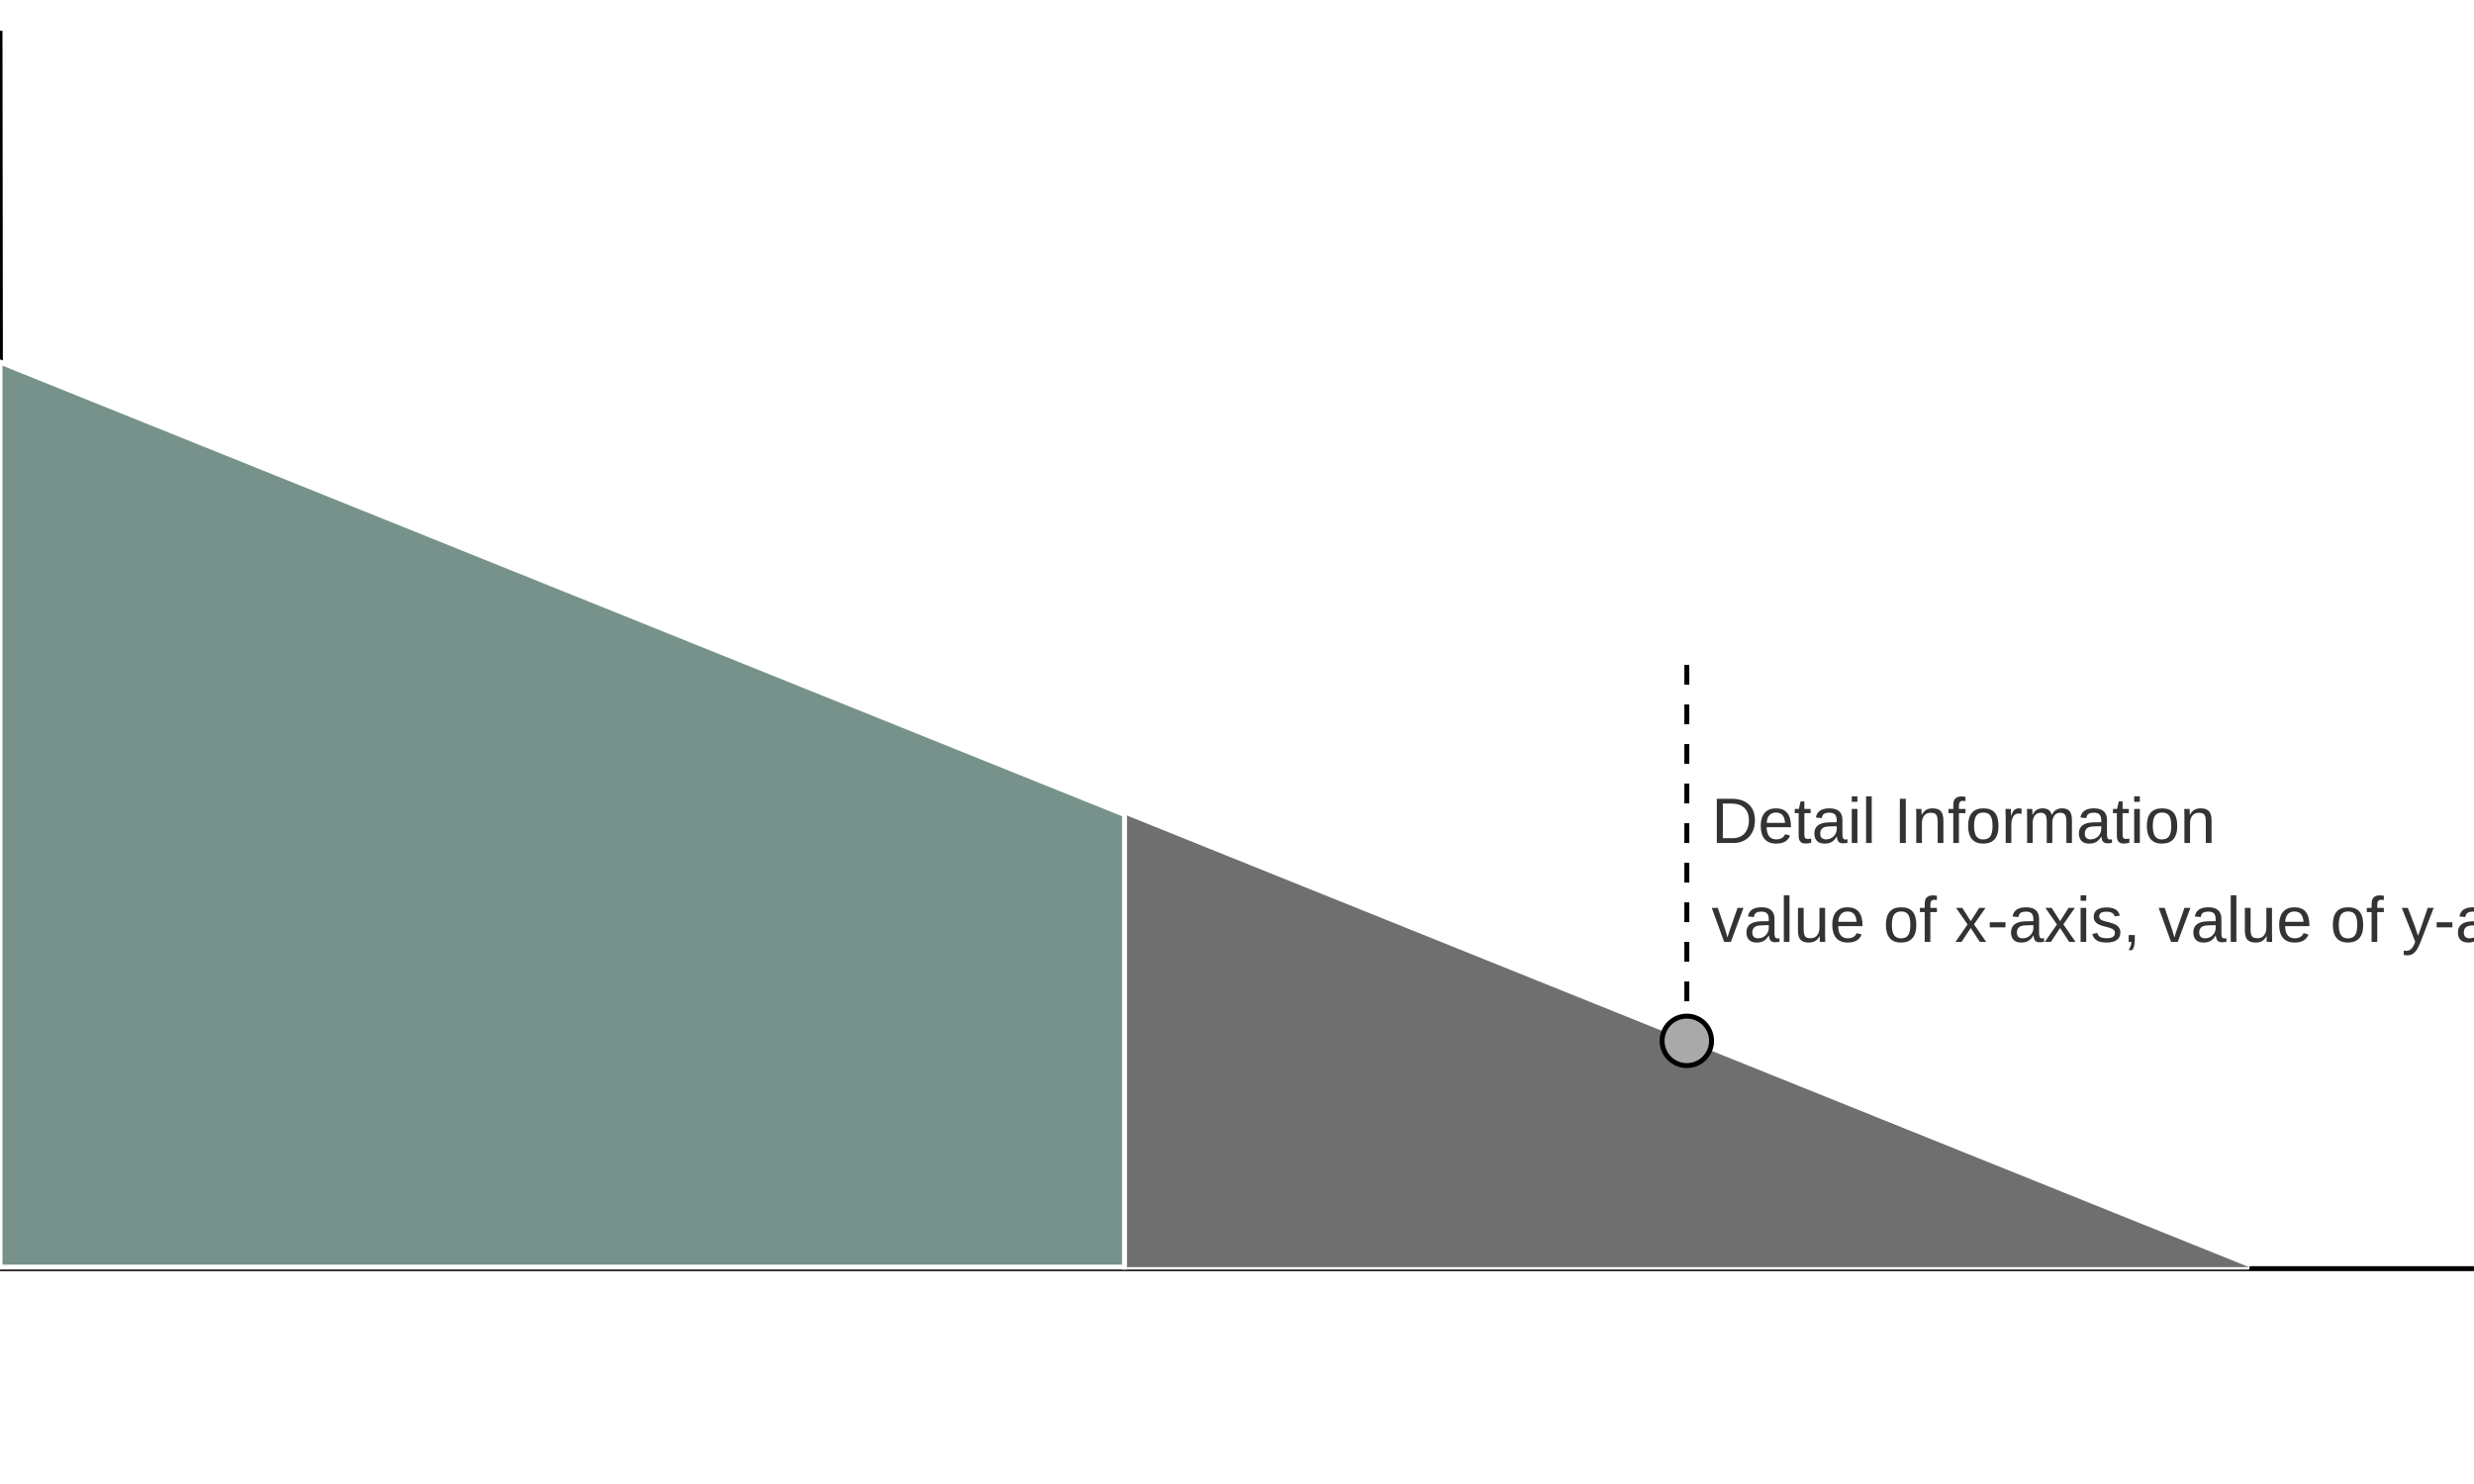
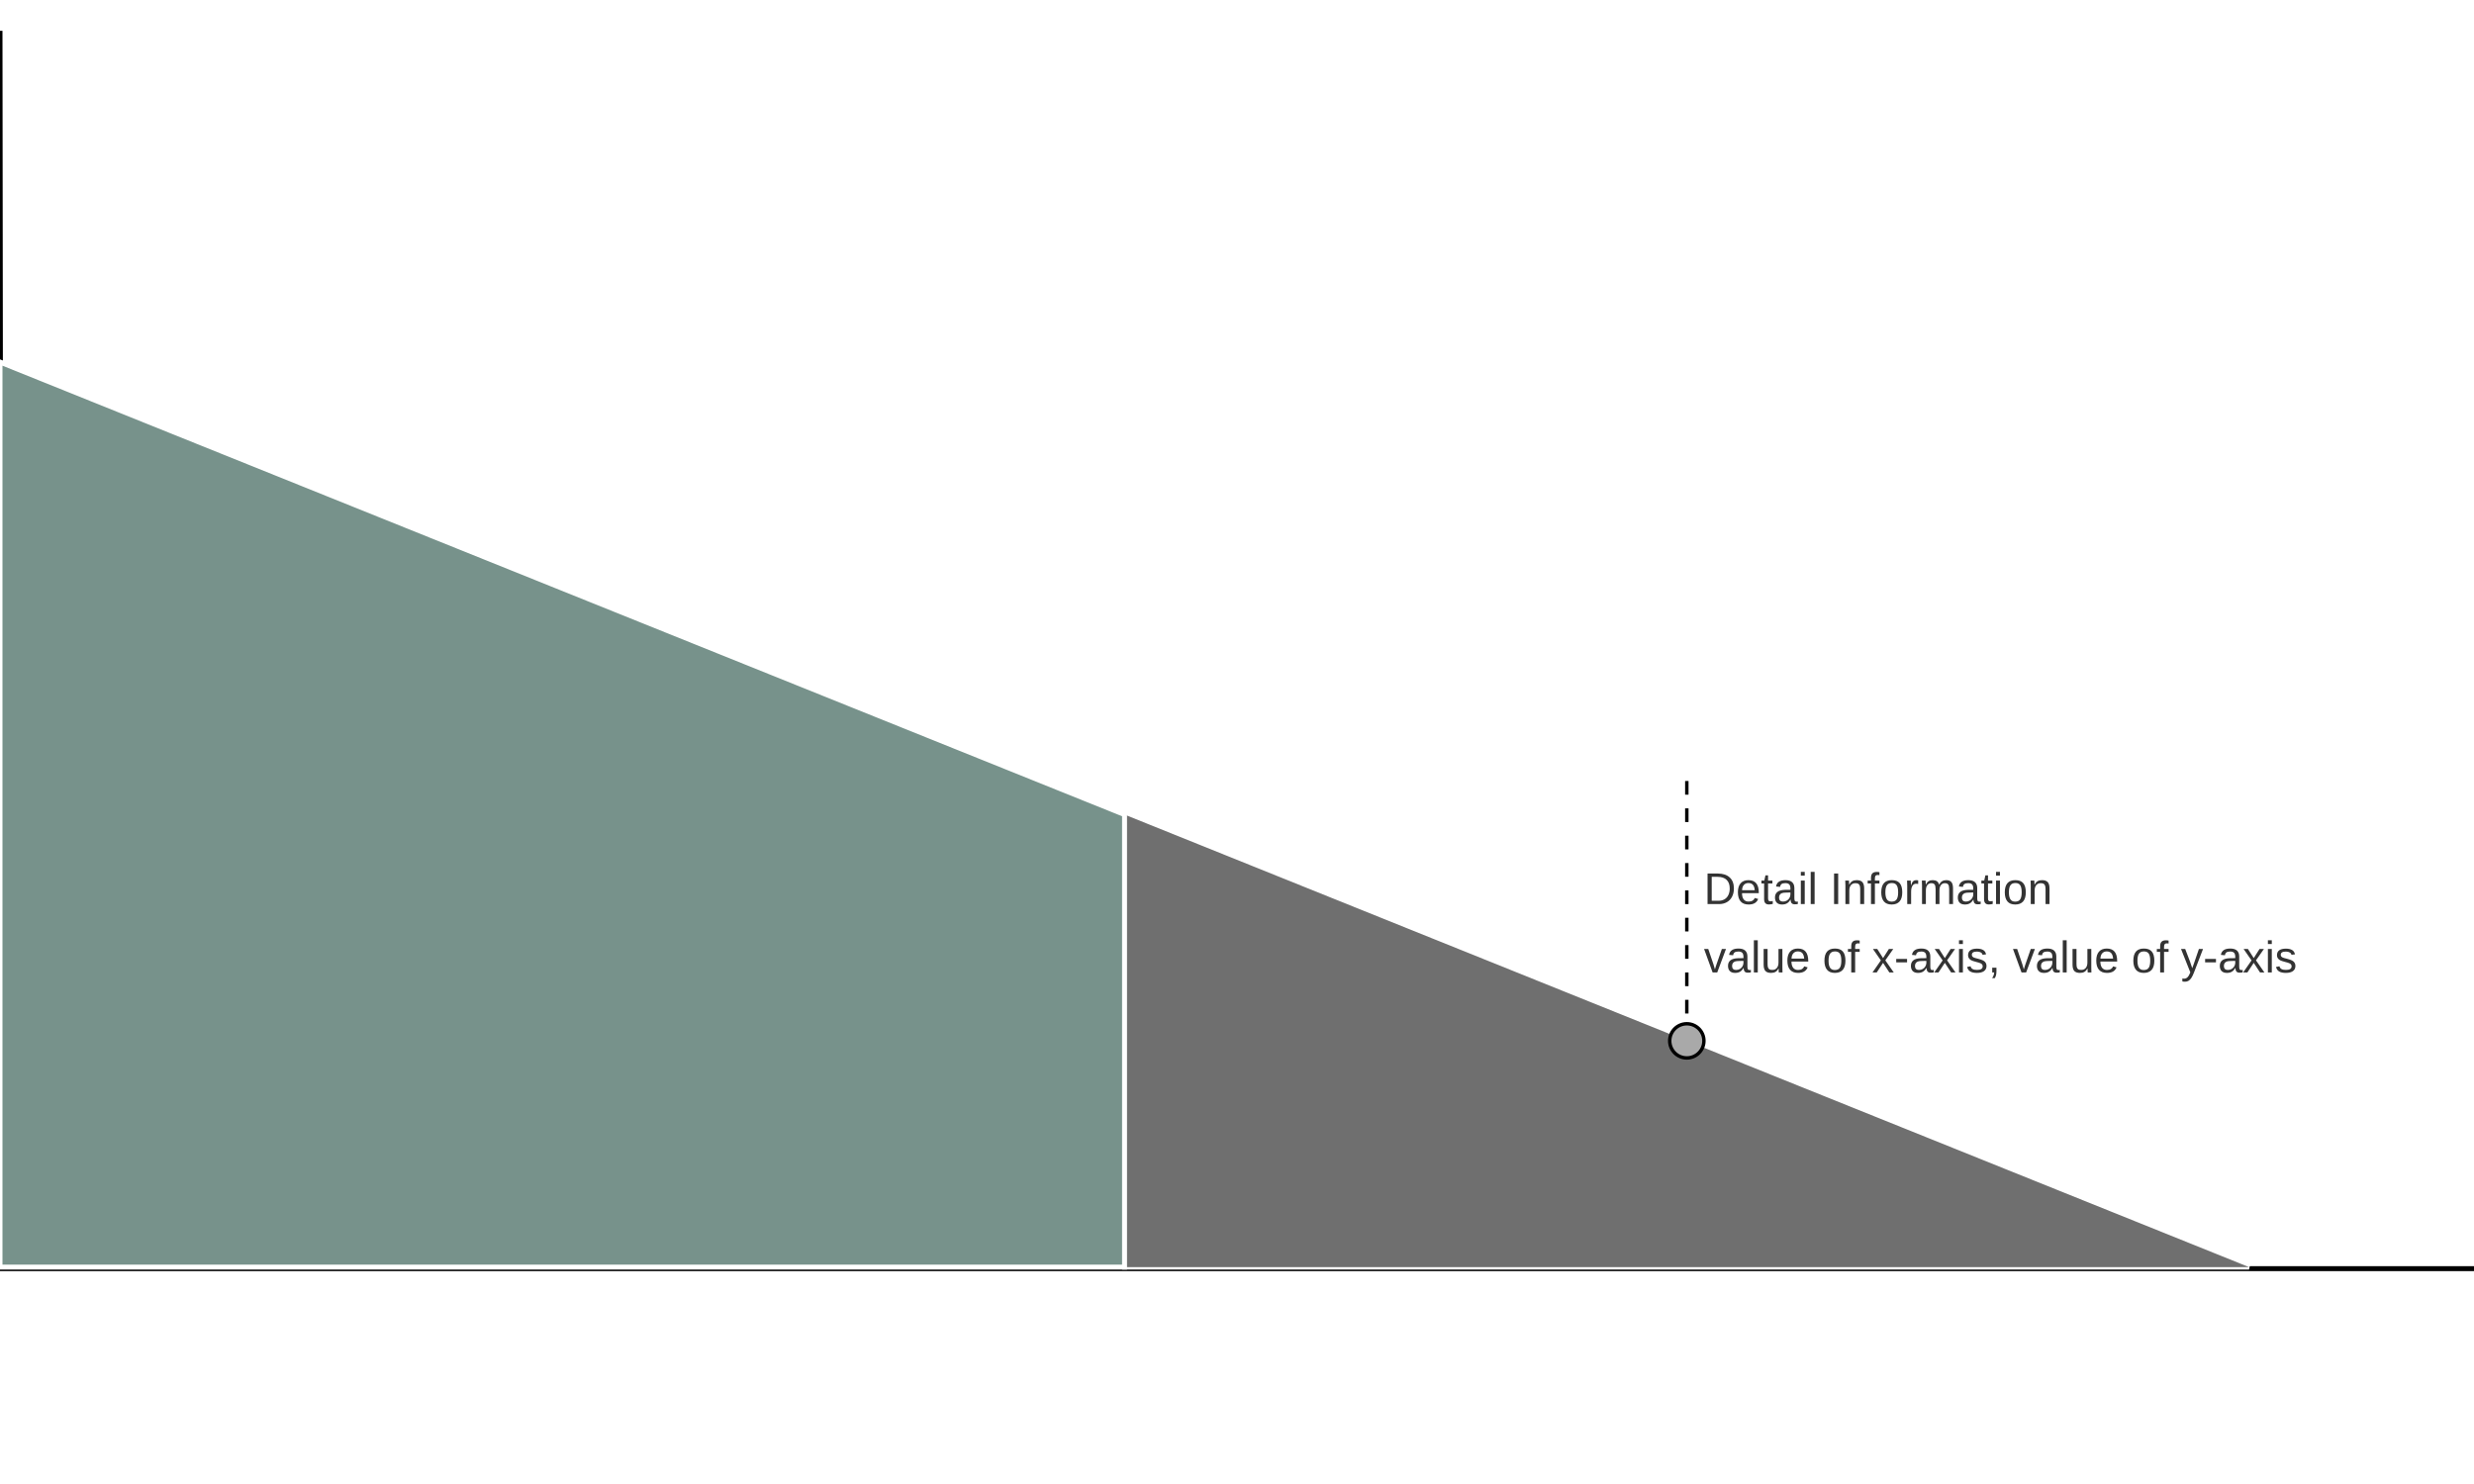
<svg xmlns="http://www.w3.org/2000/svg" xmlns:ns1="https://boxy-svg.com" viewBox="0 0 500 300">
  <defs>
    <ns1:grid x="-99.976" y="-50.094" width="49.531" height="49.874" />
    <pattern id="pattern-1" viewBox="0 0 100 100" patternUnits="userSpaceOnUse" preserveAspectRatio="none" width="100" height="100" ns1:pinned="true">
      <path style="fill: rgb(67, 65, 65); stroke: rgb(127, 125, 125);" d="M 99.822 0.354 L 0 80.007" />
    </pattern>
  </defs>
  <rect x="0" y="0" width="500" height="300" fill="white" />
  <g id="axis" style="">
    <path style="fill: rgb(216, 216, 216); stroke: rgb(0, 0, 0);" d="M 0 6.221 L 0.308 256.465" id="y-axis">
            </path>
    <path style="fill: rgb(216, 216, 216); stroke: rgb(0, 0, 0);" d="M 500 256.465 L 0 256.465" id="x-axis">
            </path>
  </g>
  <g id="g-1" style="">
    <path d="M 227.273 164.672 L 340.909 210.415 L 454.545 256.157 L 454.545 256.157 L 227.273 256.157 Z" style="fill-rule: nonzero; paint-order: stroke markers; fill: rgb(111, 111, 111); stroke: rgb(255, 255, 255);" id="anfi" ns1:shape="triangle 228.095 164.247 229.826 91.559 0 0 1@501d7a8a">
            </path>
    <path style="fill: rgb(119, 146, 139); stroke: rgb(255, 255, 255);" d="M 0 73.188 L 113.636 118.93 L 227.273 164.672 L 227.273 256.157 L 0 256.157 Z" id="tilgung">
            </path>
  </g>
-   <g transform="matrix(1,0,0,1,340.9091,130.4147)" id="poi-1">
+   <g transform="matrix(1,0,0,1,340.9091,155.1185) scale(0.6912022)" id="poi-1">
    <text style="fill: rgb(51, 51, 51); font-family: Arial, sans-serif; font-weight: 700; white-space: pre; font-size: 15px;" id="poi-label" x="5" y="15" />
    <text style="fill: rgb(51, 51, 51); font-family: Arial, sans-serif; font-size: 13px; white-space: pre;" x="5" y="40">Detail Information
        </text>
    <text style="fill: rgb(51, 51, 51); font-family: Arial; font-size: 13px;" x="5" y="60">value of x-axis,
            value of y-axis
        </text>
    <path style="fill: rgb(216, 216, 216); stroke: rgb(0, 0, 0); stroke-dasharray: 4;" d="M 0 80 L 0 0">
            </path>
    <circle id="poi-marker" r="5" cx="0" cy="80" stroke="black" fill="darkgray" />
  </g>
</svg>
